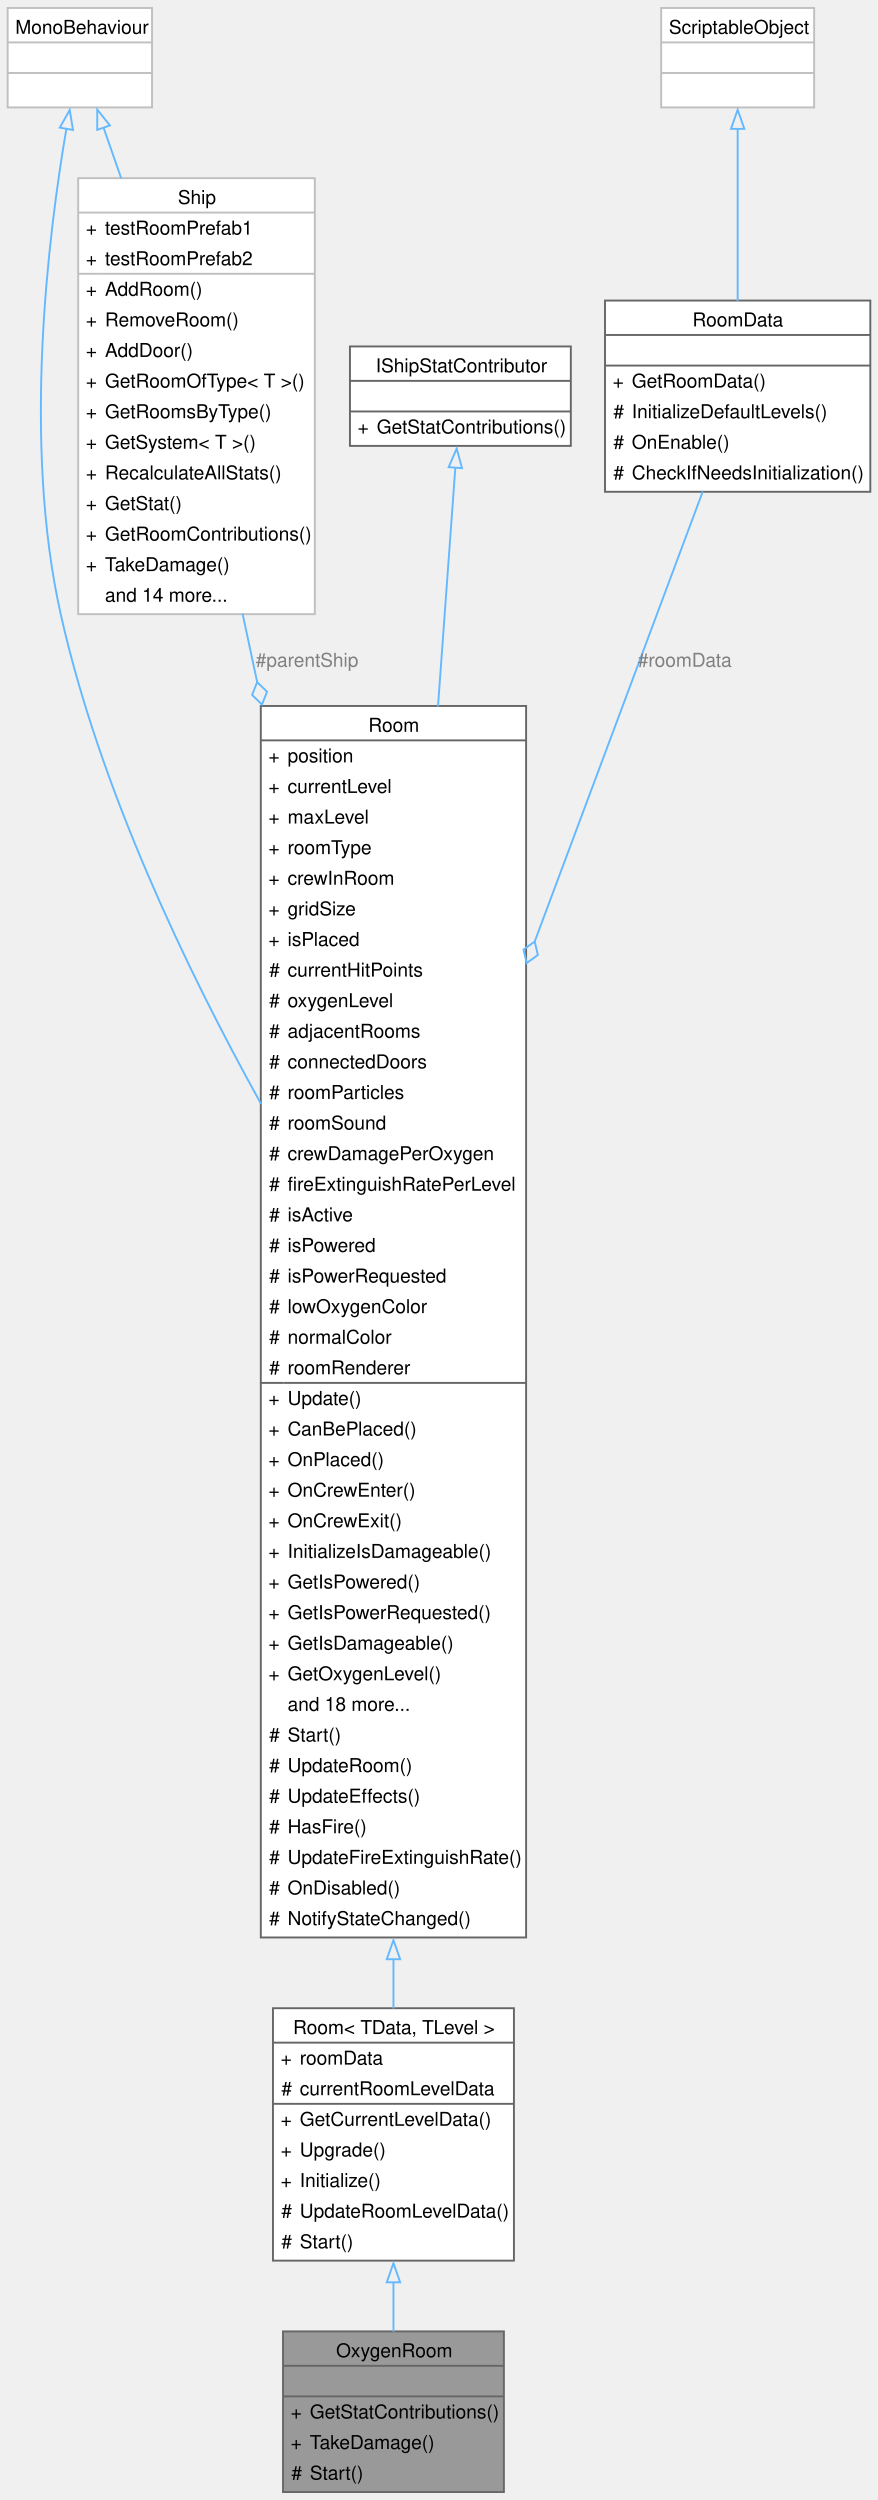
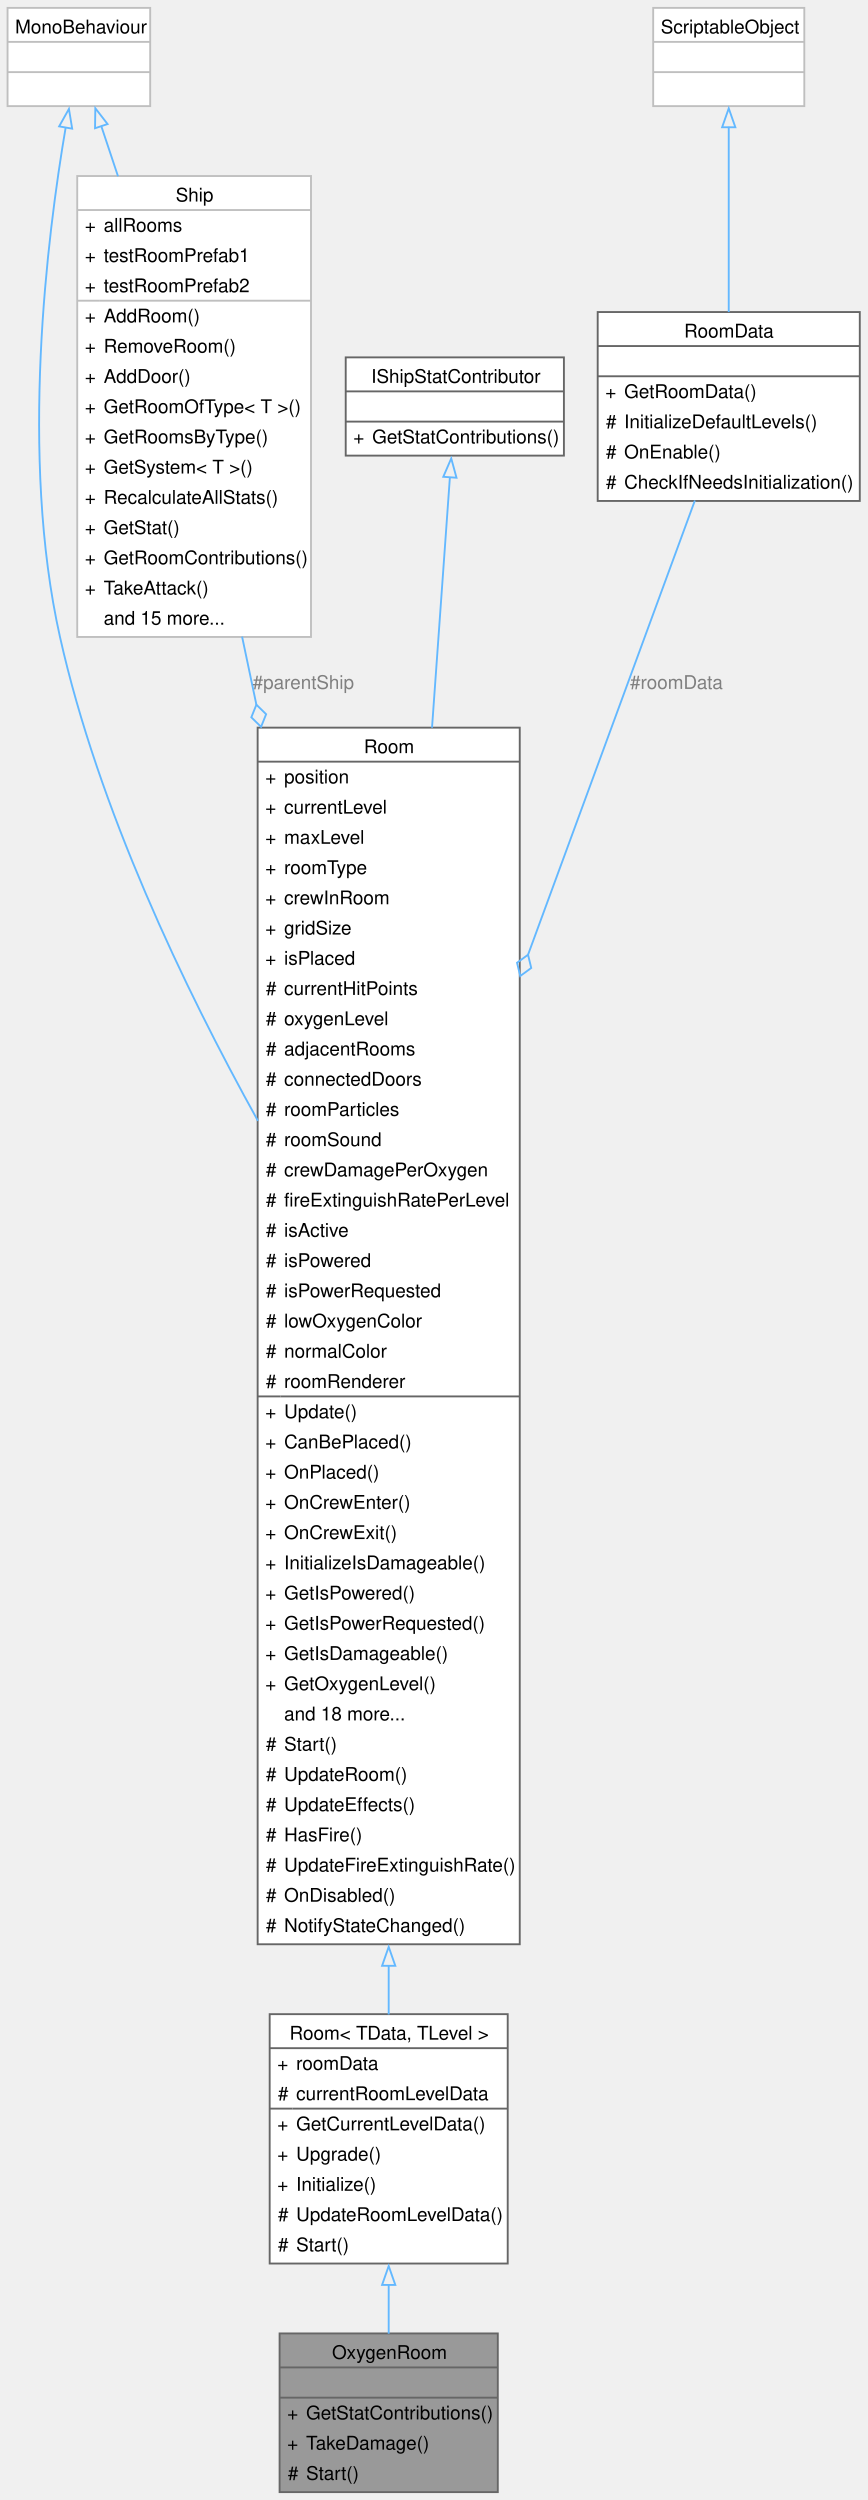
- <svg xmlns="http://www.w3.org/2000/svg" xmlns:xlink="http://www.w3.org/1999/xlink" width="459pt" height="1307pt" viewBox="0.00 0.00 459.12 1307.00">
-   <g id="graph0" class="graph" transform="scale(1 1) rotate(0) translate(4 1303)">
+ <svg xmlns="http://www.w3.org/2000/svg" xmlns:xlink="http://www.w3.org/1999/xlink" width="459pt" height="1323pt" viewBox="0.00 0.00 459.12 1323.00">
+   <g id="graph0" class="graph" transform="scale(1 1) rotate(0) translate(4 1319)">
    <g id="Node000001" class="node">
      <g id="a_Node000001">
        <a xlink:title="함선의 산소실을 나타내는 클래스">
          <polygon fill="#999999" stroke="none" points="259.5,-84 144,-84 144,0 259.5,0 259.5,-84" />
          <text text-anchor="start" x="171.75" y="-70.5" font-family="Helvetica,sans-Serif" font-size="10.00">OxygenRoom</text>
          <text text-anchor="start" x="200.25" y="-54.5" font-family="Helvetica,sans-Serif" font-size="10.00"> </text>
          <text text-anchor="start" x="148" y="-38.5" font-family="Helvetica,sans-Serif" font-size="10.00">+</text>
          <text text-anchor="start" x="158" y="-38.5" font-family="Helvetica,sans-Serif" font-size="10.00">GetStatContributions()</text>
          <text text-anchor="start" x="148" y="-22.5" font-family="Helvetica,sans-Serif" font-size="10.00">+</text>
          <text text-anchor="start" x="158" y="-22.5" font-family="Helvetica,sans-Serif" font-size="10.00">TakeDamage()</text>
          <text text-anchor="start" x="148.38" y="-6.5" font-family="Helvetica,sans-Serif" font-size="10.00">#</text>
          <text text-anchor="start" x="158" y="-6.5" font-family="Helvetica,sans-Serif" font-size="10.00">Start()</text>
          <polygon fill="#666666" stroke="#666666" points="144,-66 144,-66 259.5,-66 259.5,-66 144,-66" />
          <polygon fill="#666666" stroke="#666666" points="144,-50 144,-50 259.5,-50 259.5,-50 144,-50" />
          <polygon fill="none" stroke="#666666" points="144,0 144,-84 259.5,-84 259.5,0 144,0" />
        </a>
      </g>
    </g>
    <g id="Node000002" class="node">
      <g id="a_Node000002">
        <a xlink:href="class_room-2-g.html" target="_top" xlink:title="함선 내의 특화된 방 타입을 위한 제네릭 기본 클래스">
          <polygon fill="white" stroke="none" points="264.75,-253 138.75,-253 138.75,-121 264.75,-121 264.75,-253" />
          <text text-anchor="start" x="149.25" y="-239.5" font-family="Helvetica,sans-Serif" font-size="10.00">Room&lt; TData, TLevel &gt;</text>
          <text text-anchor="start" x="142.75" y="-223.5" font-family="Helvetica,sans-Serif" font-size="10.00">+</text>
          <text text-anchor="start" x="152.75" y="-223.5" font-family="Helvetica,sans-Serif" font-size="10.00">roomData</text>
          <text text-anchor="start" x="143.12" y="-207.5" font-family="Helvetica,sans-Serif" font-size="10.00">#</text>
          <text text-anchor="start" x="152.75" y="-207.5" font-family="Helvetica,sans-Serif" font-size="10.00">currentRoomLevelData</text>
          <text text-anchor="start" x="142.75" y="-191.5" font-family="Helvetica,sans-Serif" font-size="10.00">+</text>
          <text text-anchor="start" x="152.75" y="-191.5" font-family="Helvetica,sans-Serif" font-size="10.00">GetCurrentLevelData()</text>
          <text text-anchor="start" x="142.75" y="-175.5" font-family="Helvetica,sans-Serif" font-size="10.00">+</text>
          <text text-anchor="start" x="152.75" y="-175.5" font-family="Helvetica,sans-Serif" font-size="10.00">Upgrade()</text>
          <text text-anchor="start" x="142.75" y="-159.5" font-family="Helvetica,sans-Serif" font-size="10.00">+</text>
          <text text-anchor="start" x="152.75" y="-159.5" font-family="Helvetica,sans-Serif" font-size="10.00">Initialize()</text>
          <text text-anchor="start" x="143.12" y="-143.5" font-family="Helvetica,sans-Serif" font-size="10.00">#</text>
          <text text-anchor="start" x="152.75" y="-143.5" font-family="Helvetica,sans-Serif" font-size="10.00">UpdateRoomLevelData()</text>
          <text text-anchor="start" x="143.12" y="-127.5" font-family="Helvetica,sans-Serif" font-size="10.00">#</text>
          <text text-anchor="start" x="152.75" y="-127.5" font-family="Helvetica,sans-Serif" font-size="10.00">Start()</text>
          <polygon fill="#666666" stroke="#666666" points="138.75,-235 138.75,-235 264.75,-235 264.75,-235 138.75,-235" />
          <polygon fill="#666666" stroke="#666666" points="138.75,-203 138.75,-203 150.75,-203 150.75,-203 138.75,-203" />
          <polygon fill="#666666" stroke="#666666" points="150.75,-203 150.75,-203 264.75,-203 264.75,-203 150.75,-203" />
          <polygon fill="none" stroke="#666666" points="138.75,-121 138.75,-253 264.75,-253 264.75,-121 138.75,-121" />
        </a>
      </g>
    </g>
    <g id="edge1_Node000001_Node000002" class="edge">
      <g id="a_edge1_Node000001_Node000002">
        <a xlink:title=" ">
          <path fill="none" stroke="#63b8ff" d="M201.75,-109.84C201.75,-100.89 201.75,-92.03 201.75,-83.83" />
          <polygon fill="none" stroke="#63b8ff" points="198.25,-109.68 201.75,-119.68 205.25,-109.68 198.25,-109.68" />
        </a>
      </g>
    </g>
    <g id="Node000003" class="node">
      <g id="a_Node000003">
        <a xlink:href="class_room.html" target="_top" xlink:title="함선 내의 모든 방의 기본 클래스">
          <polygon fill="white" stroke="none" points="271.12,-934 132.38,-934 132.38,-290 271.12,-290 271.12,-934" />
          <text text-anchor="start" x="188.62" y="-920.5" font-family="Helvetica,sans-Serif" font-size="10.00">Room</text>
          <text text-anchor="start" x="136.38" y="-904.5" font-family="Helvetica,sans-Serif" font-size="10.00">+</text>
          <text text-anchor="start" x="146.38" y="-904.5" font-family="Helvetica,sans-Serif" font-size="10.00">position</text>
          <text text-anchor="start" x="136.38" y="-888.5" font-family="Helvetica,sans-Serif" font-size="10.00">+</text>
          <text text-anchor="start" x="146.38" y="-888.5" font-family="Helvetica,sans-Serif" font-size="10.00">currentLevel</text>
          <text text-anchor="start" x="136.38" y="-872.5" font-family="Helvetica,sans-Serif" font-size="10.00">+</text>
          <text text-anchor="start" x="146.38" y="-872.5" font-family="Helvetica,sans-Serif" font-size="10.00">maxLevel</text>
          <text text-anchor="start" x="136.38" y="-856.5" font-family="Helvetica,sans-Serif" font-size="10.00">+</text>
          <text text-anchor="start" x="146.38" y="-856.5" font-family="Helvetica,sans-Serif" font-size="10.00">roomType</text>
          <text text-anchor="start" x="136.38" y="-840.5" font-family="Helvetica,sans-Serif" font-size="10.00">+</text>
          <text text-anchor="start" x="146.38" y="-840.5" font-family="Helvetica,sans-Serif" font-size="10.00">crewInRoom</text>
          <text text-anchor="start" x="136.38" y="-824.5" font-family="Helvetica,sans-Serif" font-size="10.00">+</text>
          <text text-anchor="start" x="146.38" y="-824.5" font-family="Helvetica,sans-Serif" font-size="10.00">gridSize</text>
          <text text-anchor="start" x="136.38" y="-808.5" font-family="Helvetica,sans-Serif" font-size="10.00">+</text>
          <text text-anchor="start" x="146.38" y="-808.5" font-family="Helvetica,sans-Serif" font-size="10.00">isPlaced</text>
          <text text-anchor="start" x="136.75" y="-792.5" font-family="Helvetica,sans-Serif" font-size="10.00">#</text>
          <text text-anchor="start" x="146.38" y="-792.5" font-family="Helvetica,sans-Serif" font-size="10.00">currentHitPoints</text>
          <text text-anchor="start" x="136.75" y="-776.5" font-family="Helvetica,sans-Serif" font-size="10.00">#</text>
          <text text-anchor="start" x="146.38" y="-776.5" font-family="Helvetica,sans-Serif" font-size="10.00">oxygenLevel</text>
          <text text-anchor="start" x="136.75" y="-760.5" font-family="Helvetica,sans-Serif" font-size="10.00">#</text>
          <text text-anchor="start" x="146.38" y="-760.5" font-family="Helvetica,sans-Serif" font-size="10.00">adjacentRooms</text>
          <text text-anchor="start" x="136.75" y="-744.5" font-family="Helvetica,sans-Serif" font-size="10.00">#</text>
          <text text-anchor="start" x="146.38" y="-744.5" font-family="Helvetica,sans-Serif" font-size="10.00">connectedDoors</text>
          <text text-anchor="start" x="136.75" y="-728.5" font-family="Helvetica,sans-Serif" font-size="10.00">#</text>
          <text text-anchor="start" x="146.38" y="-728.5" font-family="Helvetica,sans-Serif" font-size="10.00">roomParticles</text>
          <text text-anchor="start" x="136.75" y="-712.5" font-family="Helvetica,sans-Serif" font-size="10.00">#</text>
          <text text-anchor="start" x="146.38" y="-712.5" font-family="Helvetica,sans-Serif" font-size="10.00">roomSound</text>
          <text text-anchor="start" x="136.75" y="-696.5" font-family="Helvetica,sans-Serif" font-size="10.00">#</text>
          <text text-anchor="start" x="146.38" y="-696.5" font-family="Helvetica,sans-Serif" font-size="10.00">crewDamagePerOxygen</text>
          <text text-anchor="start" x="136.75" y="-680.5" font-family="Helvetica,sans-Serif" font-size="10.00">#</text>
          <text text-anchor="start" x="146.38" y="-680.5" font-family="Helvetica,sans-Serif" font-size="10.00">fireExtinguishRatePerLevel</text>
          <text text-anchor="start" x="136.75" y="-664.5" font-family="Helvetica,sans-Serif" font-size="10.00">#</text>
          <text text-anchor="start" x="146.38" y="-664.5" font-family="Helvetica,sans-Serif" font-size="10.00">isActive</text>
          <text text-anchor="start" x="136.75" y="-648.5" font-family="Helvetica,sans-Serif" font-size="10.00">#</text>
          <text text-anchor="start" x="146.38" y="-648.5" font-family="Helvetica,sans-Serif" font-size="10.00">isPowered</text>
          <text text-anchor="start" x="136.75" y="-632.5" font-family="Helvetica,sans-Serif" font-size="10.00">#</text>
          <text text-anchor="start" x="146.38" y="-632.5" font-family="Helvetica,sans-Serif" font-size="10.00">isPowerRequested</text>
          <text text-anchor="start" x="136.75" y="-616.5" font-family="Helvetica,sans-Serif" font-size="10.00">#</text>
          <text text-anchor="start" x="146.38" y="-616.5" font-family="Helvetica,sans-Serif" font-size="10.00">lowOxygenColor</text>
          <text text-anchor="start" x="136.75" y="-600.5" font-family="Helvetica,sans-Serif" font-size="10.00">#</text>
          <text text-anchor="start" x="146.38" y="-600.5" font-family="Helvetica,sans-Serif" font-size="10.00">normalColor</text>
          <text text-anchor="start" x="136.75" y="-584.5" font-family="Helvetica,sans-Serif" font-size="10.00">#</text>
          <text text-anchor="start" x="146.38" y="-584.5" font-family="Helvetica,sans-Serif" font-size="10.00">roomRenderer</text>
          <text text-anchor="start" x="136.38" y="-568.5" font-family="Helvetica,sans-Serif" font-size="10.00">+</text>
          <text text-anchor="start" x="146.38" y="-568.5" font-family="Helvetica,sans-Serif" font-size="10.00">Update()</text>
          <text text-anchor="start" x="136.38" y="-552.5" font-family="Helvetica,sans-Serif" font-size="10.00">+</text>
          <text text-anchor="start" x="146.38" y="-552.5" font-family="Helvetica,sans-Serif" font-size="10.00">CanBePlaced()</text>
          <text text-anchor="start" x="136.38" y="-536.5" font-family="Helvetica,sans-Serif" font-size="10.00">+</text>
          <text text-anchor="start" x="146.38" y="-536.5" font-family="Helvetica,sans-Serif" font-size="10.00">OnPlaced()</text>
          <text text-anchor="start" x="136.38" y="-520.5" font-family="Helvetica,sans-Serif" font-size="10.00">+</text>
          <text text-anchor="start" x="146.38" y="-520.5" font-family="Helvetica,sans-Serif" font-size="10.00">OnCrewEnter()</text>
          <text text-anchor="start" x="136.38" y="-504.5" font-family="Helvetica,sans-Serif" font-size="10.00">+</text>
          <text text-anchor="start" x="146.38" y="-504.5" font-family="Helvetica,sans-Serif" font-size="10.00">OnCrewExit()</text>
          <text text-anchor="start" x="136.38" y="-488.5" font-family="Helvetica,sans-Serif" font-size="10.00">+</text>
          <text text-anchor="start" x="146.38" y="-488.5" font-family="Helvetica,sans-Serif" font-size="10.00">InitializeIsDamageable()</text>
          <text text-anchor="start" x="136.38" y="-472.5" font-family="Helvetica,sans-Serif" font-size="10.00">+</text>
          <text text-anchor="start" x="146.38" y="-472.5" font-family="Helvetica,sans-Serif" font-size="10.00">GetIsPowered()</text>
          <text text-anchor="start" x="136.38" y="-456.5" font-family="Helvetica,sans-Serif" font-size="10.00">+</text>
          <text text-anchor="start" x="146.38" y="-456.5" font-family="Helvetica,sans-Serif" font-size="10.00">GetIsPowerRequested()</text>
          <text text-anchor="start" x="136.38" y="-440.5" font-family="Helvetica,sans-Serif" font-size="10.00">+</text>
          <text text-anchor="start" x="146.38" y="-440.5" font-family="Helvetica,sans-Serif" font-size="10.00">GetIsDamageable()</text>
          <text text-anchor="start" x="136.38" y="-424.5" font-family="Helvetica,sans-Serif" font-size="10.00">+</text>
          <text text-anchor="start" x="146.38" y="-424.5" font-family="Helvetica,sans-Serif" font-size="10.00">GetOxygenLevel()</text>
          <text text-anchor="start" x="146.38" y="-408.5" font-family="Helvetica,sans-Serif" font-size="10.00">and 18 more...</text>
          <text text-anchor="start" x="136.75" y="-392.5" font-family="Helvetica,sans-Serif" font-size="10.00">#</text>
          <text text-anchor="start" x="146.38" y="-392.5" font-family="Helvetica,sans-Serif" font-size="10.00">Start()</text>
          <text text-anchor="start" x="136.75" y="-376.5" font-family="Helvetica,sans-Serif" font-size="10.00">#</text>
          <text text-anchor="start" x="146.38" y="-376.5" font-family="Helvetica,sans-Serif" font-size="10.00">UpdateRoom()</text>
          <text text-anchor="start" x="136.75" y="-360.5" font-family="Helvetica,sans-Serif" font-size="10.00">#</text>
          <text text-anchor="start" x="146.38" y="-360.5" font-family="Helvetica,sans-Serif" font-size="10.00">UpdateEffects()</text>
          <text text-anchor="start" x="136.75" y="-344.5" font-family="Helvetica,sans-Serif" font-size="10.00">#</text>
          <text text-anchor="start" x="146.38" y="-344.5" font-family="Helvetica,sans-Serif" font-size="10.00">HasFire()</text>
          <text text-anchor="start" x="136.75" y="-328.5" font-family="Helvetica,sans-Serif" font-size="10.00">#</text>
          <text text-anchor="start" x="146.38" y="-328.5" font-family="Helvetica,sans-Serif" font-size="10.00">UpdateFireExtinguishRate()</text>
          <text text-anchor="start" x="136.75" y="-312.5" font-family="Helvetica,sans-Serif" font-size="10.00">#</text>
          <text text-anchor="start" x="146.38" y="-312.5" font-family="Helvetica,sans-Serif" font-size="10.00">OnDisabled()</text>
          <text text-anchor="start" x="136.75" y="-296.5" font-family="Helvetica,sans-Serif" font-size="10.00">#</text>
          <text text-anchor="start" x="146.38" y="-296.5" font-family="Helvetica,sans-Serif" font-size="10.00">NotifyStateChanged()</text>
          <polygon fill="#666666" stroke="#666666" points="132.38,-916 132.38,-916 271.12,-916 271.12,-916 132.38,-916" />
          <polygon fill="#666666" stroke="#666666" points="132.38,-580 132.38,-580 144.38,-580 144.38,-580 132.38,-580" />
          <polygon fill="#666666" stroke="#666666" points="144.38,-580 144.38,-580 271.12,-580 271.12,-580 144.38,-580" />
          <polygon fill="none" stroke="#666666" points="132.38,-290 132.38,-934 271.12,-934 271.12,-290 132.38,-290" />
        </a>
      </g>
    </g>
    <g id="edge2_Node000002_Node000003" class="edge">
      <g id="a_edge2_Node000002_Node000003">
        <a xlink:title=" ">
          <path fill="none" stroke="#63b8ff" d="M201.75,-278.77C201.75,-269.64 201.75,-260.96 201.75,-252.84" />
          <polygon fill="none" stroke="#63b8ff" points="198.25,-278.61 201.75,-288.61 205.25,-278.61 198.25,-278.61" />
        </a>
      </g>
    </g>
    <g id="Node000004" class="node">
      <g id="a_Node000004">
        <a xlink:title=" ">
-           <polygon fill="white" stroke="none" points="75.5,-1299 0,-1299 0,-1247 75.5,-1247 75.5,-1299" />
-           <text text-anchor="start" x="4" y="-1285.5" font-family="Helvetica,sans-Serif" font-size="10.00">MonoBehaviour</text>
+           <polygon fill="white" stroke="none" points="75.5,-1315 0,-1315 0,-1263 75.5,-1263 75.5,-1315" />
+           <text text-anchor="start" x="4" y="-1301.5" font-family="Helvetica,sans-Serif" font-size="10.00">MonoBehaviour</text>
+           <text text-anchor="start" x="36.25" y="-1285.5" font-family="Helvetica,sans-Serif" font-size="10.00"> </text>
          <text text-anchor="start" x="36.25" y="-1269.5" font-family="Helvetica,sans-Serif" font-size="10.00"> </text>
-           <text text-anchor="start" x="36.25" y="-1253.5" font-family="Helvetica,sans-Serif" font-size="10.00"> </text>
+           <polygon fill="#bfbfbf" stroke="#bfbfbf" points="0,-1297 0,-1297 75.5,-1297 75.5,-1297 0,-1297" />
          <polygon fill="#bfbfbf" stroke="#bfbfbf" points="0,-1281 0,-1281 75.5,-1281 75.5,-1281 0,-1281" />
-           <polygon fill="#bfbfbf" stroke="#bfbfbf" points="0,-1265 0,-1265 75.5,-1265 75.5,-1265 0,-1265" />
-           <polygon fill="none" stroke="#bfbfbf" points="0,-1247 0,-1299 75.5,-1299 75.5,-1247 0,-1247" />
+           <polygon fill="none" stroke="#bfbfbf" points="0,-1263 0,-1315 75.5,-1315 75.5,-1263 0,-1263" />
        </a>
      </g>
    </g>
    <g id="edge3_Node000003_Node000004" class="edge">
      <g id="a_edge3_Node000003_Node000004">
        <a xlink:title=" ">
-           <path fill="none" stroke="#63b8ff" d="M30.72,-1235.87C21.24,-1180.46 7.7,-1071.54 27.75,-982 48.07,-891.29 93.29,-796.59 132.54,-725.85" />
-           <polygon fill="none" stroke="#63b8ff" points="27.27,-1236.44 32.47,-1245.68 34.16,-1235.22 27.27,-1236.44" />
+           <path fill="none" stroke="#63b8ff" d="M30.8,-1251.93C20.94,-1194.15 6.34,-1077.6 27.75,-982 48.07,-891.29 93.29,-796.59 132.54,-725.85" />
+           <polygon fill="none" stroke="#63b8ff" points="27.31,-1252.28 32.49,-1261.52 34.2,-1251.07 27.31,-1252.28" />
        </a>
      </g>
    </g>
    <g id="Node000008" class="node">
      <g id="a_Node000008">
        <a xlink:href="class_ship.html" target="_top" xlink:title=" ">
-           <polygon fill="white" stroke="none" points="160.62,-1210 36.88,-1210 36.88,-982 160.62,-982 160.62,-1210" />
-           <text text-anchor="start" x="89" y="-1196.5" font-family="Helvetica,sans-Serif" font-size="10.00">Ship</text>
+           <polygon fill="white" stroke="none" points="160.62,-1226 36.88,-1226 36.88,-982 160.62,-982 160.62,-1226" />
+           <text text-anchor="start" x="89" y="-1212.5" font-family="Helvetica,sans-Serif" font-size="10.00">Ship</text>
+           <text text-anchor="start" x="40.88" y="-1196.5" font-family="Helvetica,sans-Serif" font-size="10.00">+</text>
+           <text text-anchor="start" x="50.88" y="-1196.5" font-family="Helvetica,sans-Serif" font-size="10.00">allRooms</text>
          <text text-anchor="start" x="40.88" y="-1180.5" font-family="Helvetica,sans-Serif" font-size="10.00">+</text>
          <text text-anchor="start" x="50.88" y="-1180.5" font-family="Helvetica,sans-Serif" font-size="10.00">testRoomPrefab1</text>
          <text text-anchor="start" x="40.88" y="-1164.5" font-family="Helvetica,sans-Serif" font-size="10.00">+</text>
          <text text-anchor="start" x="50.88" y="-1164.5" font-family="Helvetica,sans-Serif" font-size="10.00">testRoomPrefab2</text>
          <text text-anchor="start" x="40.88" y="-1148.5" font-family="Helvetica,sans-Serif" font-size="10.00">+</text>
          <text text-anchor="start" x="50.88" y="-1148.5" font-family="Helvetica,sans-Serif" font-size="10.00">AddRoom()</text>
          <text text-anchor="start" x="40.88" y="-1132.5" font-family="Helvetica,sans-Serif" font-size="10.00">+</text>
          <text text-anchor="start" x="50.88" y="-1132.5" font-family="Helvetica,sans-Serif" font-size="10.00">RemoveRoom()</text>
          <text text-anchor="start" x="40.88" y="-1116.5" font-family="Helvetica,sans-Serif" font-size="10.00">+</text>
          <text text-anchor="start" x="50.88" y="-1116.5" font-family="Helvetica,sans-Serif" font-size="10.00">AddDoor()</text>
          <text text-anchor="start" x="40.88" y="-1100.5" font-family="Helvetica,sans-Serif" font-size="10.00">+</text>
          <text text-anchor="start" x="50.88" y="-1100.5" font-family="Helvetica,sans-Serif" font-size="10.00">GetRoomOfType&lt; T &gt;()</text>
          <text text-anchor="start" x="40.88" y="-1084.5" font-family="Helvetica,sans-Serif" font-size="10.00">+</text>
          <text text-anchor="start" x="50.88" y="-1084.5" font-family="Helvetica,sans-Serif" font-size="10.00">GetRoomsByType()</text>
          <text text-anchor="start" x="40.88" y="-1068.5" font-family="Helvetica,sans-Serif" font-size="10.00">+</text>
          <text text-anchor="start" x="50.88" y="-1068.5" font-family="Helvetica,sans-Serif" font-size="10.00">GetSystem&lt; T &gt;()</text>
          <text text-anchor="start" x="40.88" y="-1052.5" font-family="Helvetica,sans-Serif" font-size="10.00">+</text>
          <text text-anchor="start" x="50.88" y="-1052.5" font-family="Helvetica,sans-Serif" font-size="10.00">RecalculateAllStats()</text>
          <text text-anchor="start" x="40.88" y="-1036.5" font-family="Helvetica,sans-Serif" font-size="10.00">+</text>
          <text text-anchor="start" x="50.88" y="-1036.5" font-family="Helvetica,sans-Serif" font-size="10.00">GetStat()</text>
          <text text-anchor="start" x="40.88" y="-1020.5" font-family="Helvetica,sans-Serif" font-size="10.00">+</text>
          <text text-anchor="start" x="50.88" y="-1020.5" font-family="Helvetica,sans-Serif" font-size="10.00">GetRoomContributions()</text>
          <text text-anchor="start" x="40.88" y="-1004.5" font-family="Helvetica,sans-Serif" font-size="10.00">+</text>
-           <text text-anchor="start" x="50.88" y="-1004.5" font-family="Helvetica,sans-Serif" font-size="10.00">TakeDamage()</text>
-           <text text-anchor="start" x="50.88" y="-988.5" font-family="Helvetica,sans-Serif" font-size="10.00">and 14 more...</text>
-           <polygon fill="#bfbfbf" stroke="#bfbfbf" points="36.88,-1192 36.88,-1192 160.62,-1192 160.62,-1192 36.88,-1192" />
+           <text text-anchor="start" x="50.88" y="-1004.5" font-family="Helvetica,sans-Serif" font-size="10.00">TakeAttack()</text>
+           <text text-anchor="start" x="50.88" y="-988.5" font-family="Helvetica,sans-Serif" font-size="10.00">and 15 more...</text>
+           <polygon fill="#bfbfbf" stroke="#bfbfbf" points="36.88,-1208 36.88,-1208 160.62,-1208 160.62,-1208 36.88,-1208" />
          <polygon fill="#bfbfbf" stroke="#bfbfbf" points="36.88,-1160 36.88,-1160 48.88,-1160 48.88,-1160 36.88,-1160" />
          <polygon fill="#bfbfbf" stroke="#bfbfbf" points="48.88,-1160 48.88,-1160 160.62,-1160 160.62,-1160 48.88,-1160" />
-           <polygon fill="none" stroke="#bfbfbf" points="36.88,-982 36.88,-1210 160.62,-1210 160.62,-982 36.88,-982" />
+           <polygon fill="none" stroke="#bfbfbf" points="36.88,-982 36.88,-1226 160.62,-1226 160.62,-982 36.88,-982" />
        </a>
      </g>
    </g>
    <g id="edge8_Node000008_Node000004" class="edge">
      <g id="a_edge8_Node000008_Node000004">
        <a xlink:title=" ">
-           <path fill="none" stroke="#63b8ff" d="M50.12,-1236.52C52.94,-1228.42 56.09,-1219.39 59.39,-1209.92" />
-           <polygon fill="none" stroke="#63b8ff" points="46.85,-1235.27 46.86,-1245.87 53.46,-1237.58 46.85,-1235.27" />
+           <path fill="none" stroke="#63b8ff" d="M49.57,-1252.55C52.27,-1244.45 55.28,-1235.4 58.46,-1225.87" />
+           <polygon fill="none" stroke="#63b8ff" points="46.3,-1251.29 46.46,-1261.88 52.94,-1253.5 46.3,-1251.29" />
        </a>
      </g>
    </g>
    <g id="Node000005" class="node">
      <g id="a_Node000005">
        <a xlink:href="interface_i_ship_stat_contributor.html" target="_top" xlink:title="ShipStat 에 영향을 주는 객체 인터페이스 모든 방들과 모든 선원은 전부 이에 해당한다. 방의 경우엔 RoomData 에 등록된 정보를 바탕으로 Ship에서 Contribute...">
-           <polygon fill="white" stroke="none" points="294.5,-1122 179,-1122 179,-1070 294.5,-1070 294.5,-1122" />
-           <text text-anchor="start" x="192.5" y="-1108.5" font-family="Helvetica,sans-Serif" font-size="10.00">IShipStatContributor</text>
-           <text text-anchor="start" x="235.25" y="-1092.5" font-family="Helvetica,sans-Serif" font-size="10.00"> </text>
-           <text text-anchor="start" x="183" y="-1076.5" font-family="Helvetica,sans-Serif" font-size="10.00">+</text>
-           <text text-anchor="start" x="193" y="-1076.5" font-family="Helvetica,sans-Serif" font-size="10.00">GetStatContributions()</text>
-           <polygon fill="#666666" stroke="#666666" points="179,-1104 179,-1104 294.5,-1104 294.5,-1104 179,-1104" />
-           <polygon fill="#666666" stroke="#666666" points="179,-1088 179,-1088 294.5,-1088 294.5,-1088 179,-1088" />
-           <polygon fill="none" stroke="#666666" points="179,-1070 179,-1122 294.5,-1122 294.5,-1070 179,-1070" />
+           <polygon fill="white" stroke="none" points="294.5,-1130 179,-1130 179,-1078 294.5,-1078 294.5,-1130" />
+           <text text-anchor="start" x="192.5" y="-1116.5" font-family="Helvetica,sans-Serif" font-size="10.00">IShipStatContributor</text>
+           <text text-anchor="start" x="235.25" y="-1100.5" font-family="Helvetica,sans-Serif" font-size="10.00"> </text>
+           <text text-anchor="start" x="183" y="-1084.5" font-family="Helvetica,sans-Serif" font-size="10.00">+</text>
+           <text text-anchor="start" x="193" y="-1084.5" font-family="Helvetica,sans-Serif" font-size="10.00">GetStatContributions()</text>
+           <polygon fill="#666666" stroke="#666666" points="179,-1112 179,-1112 294.5,-1112 294.5,-1112 179,-1112" />
+           <polygon fill="#666666" stroke="#666666" points="179,-1096 179,-1096 294.5,-1096 294.5,-1096 179,-1096" />
+           <polygon fill="none" stroke="#666666" points="179,-1078 179,-1130 294.5,-1130 294.5,-1078 179,-1078" />
        </a>
      </g>
    </g>
    <g id="edge4_Node000003_Node000005" class="edge">
      <g id="a_edge4_Node000003_Node000005">
        <a xlink:title=" ">
-           <path fill="none" stroke="#63b8ff" d="M234.12,-1058.77C231.97,-1029.15 228.69,-984.07 225.04,-933.76" />
-           <polygon fill="none" stroke="#63b8ff" points="230.62,-1058.87 234.83,-1068.59 237.6,-1058.36 230.62,-1058.87" />
+           <path fill="none" stroke="#63b8ff" d="M234.15,-1066.57C231.93,-1035.47 228.49,-987.39 224.68,-933.96" />
+           <polygon fill="none" stroke="#63b8ff" points="230.65,-1066.79 234.86,-1076.52 237.64,-1066.29 230.65,-1066.79" />
        </a>
      </g>
    </g>
    <g id="Node000006" class="node">
      <g id="a_Node000006">
        <a xlink:href="class_room_data.html" target="_top" xlink:title="모든 방 유형의 기본 데이터를 정의하는 추상 ScriptableObject">
-           <polygon fill="white" stroke="none" points="451.12,-1146 312.38,-1146 312.38,-1046 451.12,-1046 451.12,-1146" />
-           <text text-anchor="start" x="358.12" y="-1132.5" font-family="Helvetica,sans-Serif" font-size="10.00">RoomData</text>
-           <text text-anchor="start" x="380.25" y="-1116.5" font-family="Helvetica,sans-Serif" font-size="10.00"> </text>
-           <text text-anchor="start" x="316.38" y="-1100.5" font-family="Helvetica,sans-Serif" font-size="10.00">+</text>
-           <text text-anchor="start" x="326.38" y="-1100.5" font-family="Helvetica,sans-Serif" font-size="10.00">GetRoomData()</text>
-           <text text-anchor="start" x="316.75" y="-1084.5" font-family="Helvetica,sans-Serif" font-size="10.00">#</text>
-           <text text-anchor="start" x="326.38" y="-1084.5" font-family="Helvetica,sans-Serif" font-size="10.00">InitializeDefaultLevels()</text>
-           <text text-anchor="start" x="316.75" y="-1068.5" font-family="Helvetica,sans-Serif" font-size="10.00">#</text>
-           <text text-anchor="start" x="326.38" y="-1068.5" font-family="Helvetica,sans-Serif" font-size="10.00">OnEnable()</text>
-           <text text-anchor="start" x="316.75" y="-1052.5" font-family="Helvetica,sans-Serif" font-size="10.00">#</text>
-           <text text-anchor="start" x="326.38" y="-1052.5" font-family="Helvetica,sans-Serif" font-size="10.00">CheckIfNeedsInitialization()</text>
-           <polygon fill="#666666" stroke="#666666" points="312.38,-1128 312.38,-1128 451.12,-1128 451.12,-1128 312.38,-1128" />
-           <polygon fill="#666666" stroke="#666666" points="312.38,-1112 312.38,-1112 451.12,-1112 451.12,-1112 312.38,-1112" />
-           <polygon fill="none" stroke="#666666" points="312.38,-1046 312.38,-1146 451.12,-1146 451.12,-1046 312.38,-1046" />
+           <polygon fill="white" stroke="none" points="451.12,-1154 312.38,-1154 312.38,-1054 451.12,-1054 451.12,-1154" />
+           <text text-anchor="start" x="358.12" y="-1140.5" font-family="Helvetica,sans-Serif" font-size="10.00">RoomData</text>
+           <text text-anchor="start" x="380.25" y="-1124.5" font-family="Helvetica,sans-Serif" font-size="10.00"> </text>
+           <text text-anchor="start" x="316.38" y="-1108.5" font-family="Helvetica,sans-Serif" font-size="10.00">+</text>
+           <text text-anchor="start" x="326.38" y="-1108.5" font-family="Helvetica,sans-Serif" font-size="10.00">GetRoomData()</text>
+           <text text-anchor="start" x="316.75" y="-1092.5" font-family="Helvetica,sans-Serif" font-size="10.00">#</text>
+           <text text-anchor="start" x="326.38" y="-1092.5" font-family="Helvetica,sans-Serif" font-size="10.00">InitializeDefaultLevels()</text>
+           <text text-anchor="start" x="316.75" y="-1076.5" font-family="Helvetica,sans-Serif" font-size="10.00">#</text>
+           <text text-anchor="start" x="326.38" y="-1076.5" font-family="Helvetica,sans-Serif" font-size="10.00">OnEnable()</text>
+           <text text-anchor="start" x="316.75" y="-1060.5" font-family="Helvetica,sans-Serif" font-size="10.00">#</text>
+           <text text-anchor="start" x="326.38" y="-1060.5" font-family="Helvetica,sans-Serif" font-size="10.00">CheckIfNeedsInitialization()</text>
+           <polygon fill="#666666" stroke="#666666" points="312.38,-1136 312.38,-1136 451.12,-1136 451.12,-1136 312.38,-1136" />
+           <polygon fill="#666666" stroke="#666666" points="312.38,-1120 312.38,-1120 451.12,-1120 451.12,-1120 312.38,-1120" />
+           <polygon fill="none" stroke="#666666" points="312.38,-1054 312.38,-1154 451.12,-1154 451.12,-1054 312.38,-1054" />
        </a>
      </g>
    </g>
    <g id="edge5_Node000003_Node000006" class="edge">
      <g id="a_edge5_Node000003_Node000006">
        <a xlink:title=" ">
-           <path fill="none" stroke="#63b8ff" d="M363.5,-1046.13C342.82,-990.76 307.8,-896.98 275.62,-810.82" />
-           <polygon fill="none" stroke="#63b8ff" points="275.62,-810.8 269.77,-806.58 271.42,-799.56 277.27,-803.78 275.62,-810.8" />
+           <path fill="none" stroke="#63b8ff" d="M363.83,-1054.23C343.17,-997.99 307.89,-901.94 275.51,-813.79" />
+           <polygon fill="none" stroke="#63b8ff" points="275.51,-813.8 269.69,-809.55 271.38,-802.54 277.2,-806.79 275.51,-813.8" />
        </a>
      </g>
      <text text-anchor="middle" x="354.06" y="-954.5" font-family="Helvetica,sans-Serif" font-size="10.00" fill="grey"> #roomData</text>
    </g>
    <g id="Node000007" class="node">
      <g id="a_Node000007">
        <a xlink:title=" ">
-           <polygon fill="white" stroke="none" points="421.75,-1299 341.75,-1299 341.75,-1247 421.75,-1247 421.75,-1299" />
-           <text text-anchor="start" x="345.75" y="-1285.5" font-family="Helvetica,sans-Serif" font-size="10.00">ScriptableObject</text>
+           <polygon fill="white" stroke="none" points="421.75,-1315 341.75,-1315 341.75,-1263 421.75,-1263 421.75,-1315" />
+           <text text-anchor="start" x="345.75" y="-1301.5" font-family="Helvetica,sans-Serif" font-size="10.00">ScriptableObject</text>
+           <text text-anchor="start" x="380.25" y="-1285.5" font-family="Helvetica,sans-Serif" font-size="10.00"> </text>
          <text text-anchor="start" x="380.25" y="-1269.5" font-family="Helvetica,sans-Serif" font-size="10.00"> </text>
-           <text text-anchor="start" x="380.25" y="-1253.5" font-family="Helvetica,sans-Serif" font-size="10.00"> </text>
+           <polygon fill="#bfbfbf" stroke="#bfbfbf" points="341.75,-1297 341.75,-1297 421.75,-1297 421.75,-1297 341.75,-1297" />
          <polygon fill="#bfbfbf" stroke="#bfbfbf" points="341.75,-1281 341.75,-1281 421.75,-1281 421.75,-1281 341.75,-1281" />
-           <polygon fill="#bfbfbf" stroke="#bfbfbf" points="341.75,-1265 341.75,-1265 421.75,-1265 421.75,-1265 341.75,-1265" />
-           <polygon fill="none" stroke="#bfbfbf" points="341.75,-1247 341.75,-1299 421.75,-1299 421.75,-1247 341.75,-1247" />
+           <polygon fill="none" stroke="#bfbfbf" points="341.75,-1263 341.75,-1315 421.75,-1315 421.75,-1263 341.75,-1263" />
        </a>
      </g>
    </g>
    <g id="edge6_Node000006_Node000007" class="edge">
      <g id="a_edge6_Node000006_Node000007">
        <a xlink:title=" ">
-           <path fill="none" stroke="#63b8ff" d="M381.75,-1236.04C381.75,-1209.95 381.75,-1174.36 381.75,-1145.72" />
-           <polygon fill="none" stroke="#63b8ff" points="378.25,-1235.78 381.75,-1245.78 385.25,-1235.78 378.25,-1235.78" />
+           <path fill="none" stroke="#63b8ff" d="M381.75,-1252.06C381.75,-1224.05 381.75,-1184.88 381.75,-1154" />
+           <polygon fill="none" stroke="#63b8ff" points="378.25,-1251.81 381.75,-1261.81 385.25,-1251.81 378.25,-1251.81" />
        </a>
      </g>
    </g>
    <g id="edge7_Node000003_Node000008" class="edge">
      <g id="a_edge7_Node000003_Node000008">
        <a xlink:title=" ">
-           <path fill="none" stroke="#63b8ff" d="M122.83,-982.3C125.29,-970.82 127.86,-958.8 130.51,-946.39" />
-           <polygon fill="none" stroke="#63b8ff" points="130.49,-946.47 127.83,-939.77 133,-934.74 135.65,-941.44 130.49,-946.47" />
+           <path fill="none" stroke="#63b8ff" d="M124.14,-982.19C126.58,-970.61 129.12,-958.52 131.73,-946.08" />
+           <polygon fill="none" stroke="#63b8ff" points="131.72,-946.16 129.04,-939.47 134.19,-934.42 136.87,-941.11 131.72,-946.16" />
        </a>
      </g>
      <text text-anchor="middle" x="156.56" y="-954.5" font-family="Helvetica,sans-Serif" font-size="10.00" fill="grey"> #parentShip</text>
    </g>
  </g>
</svg>
